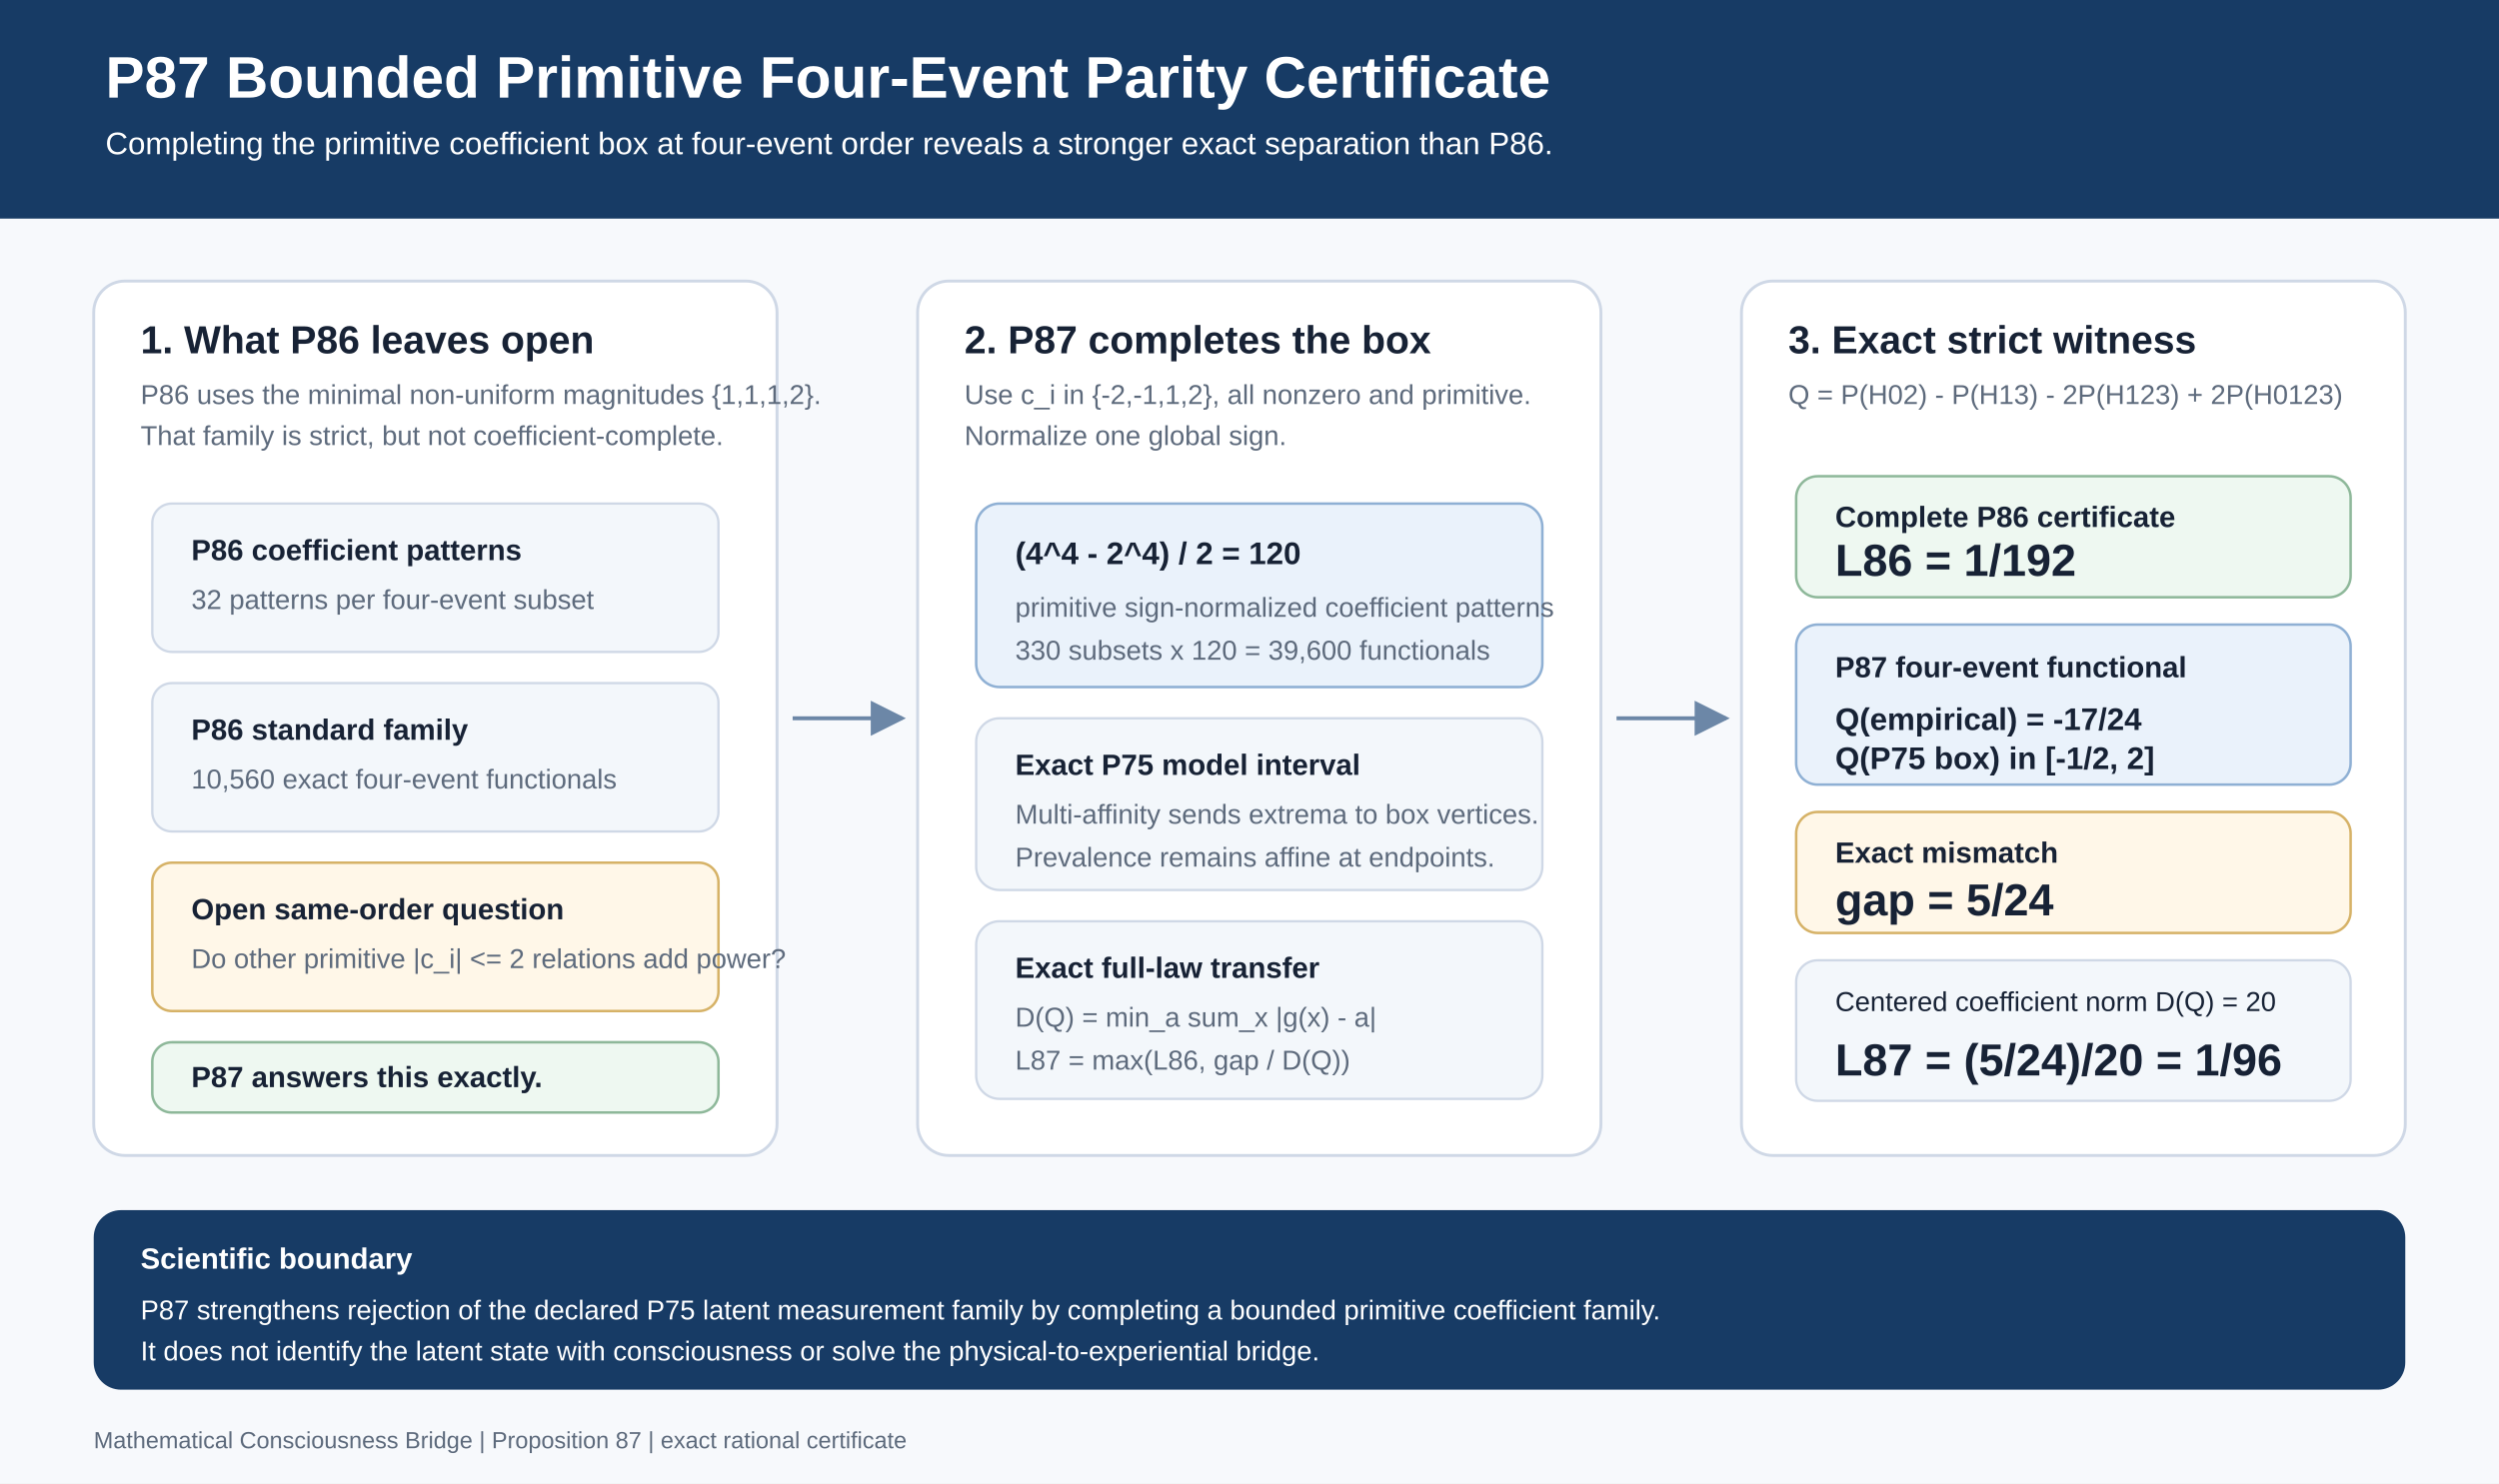
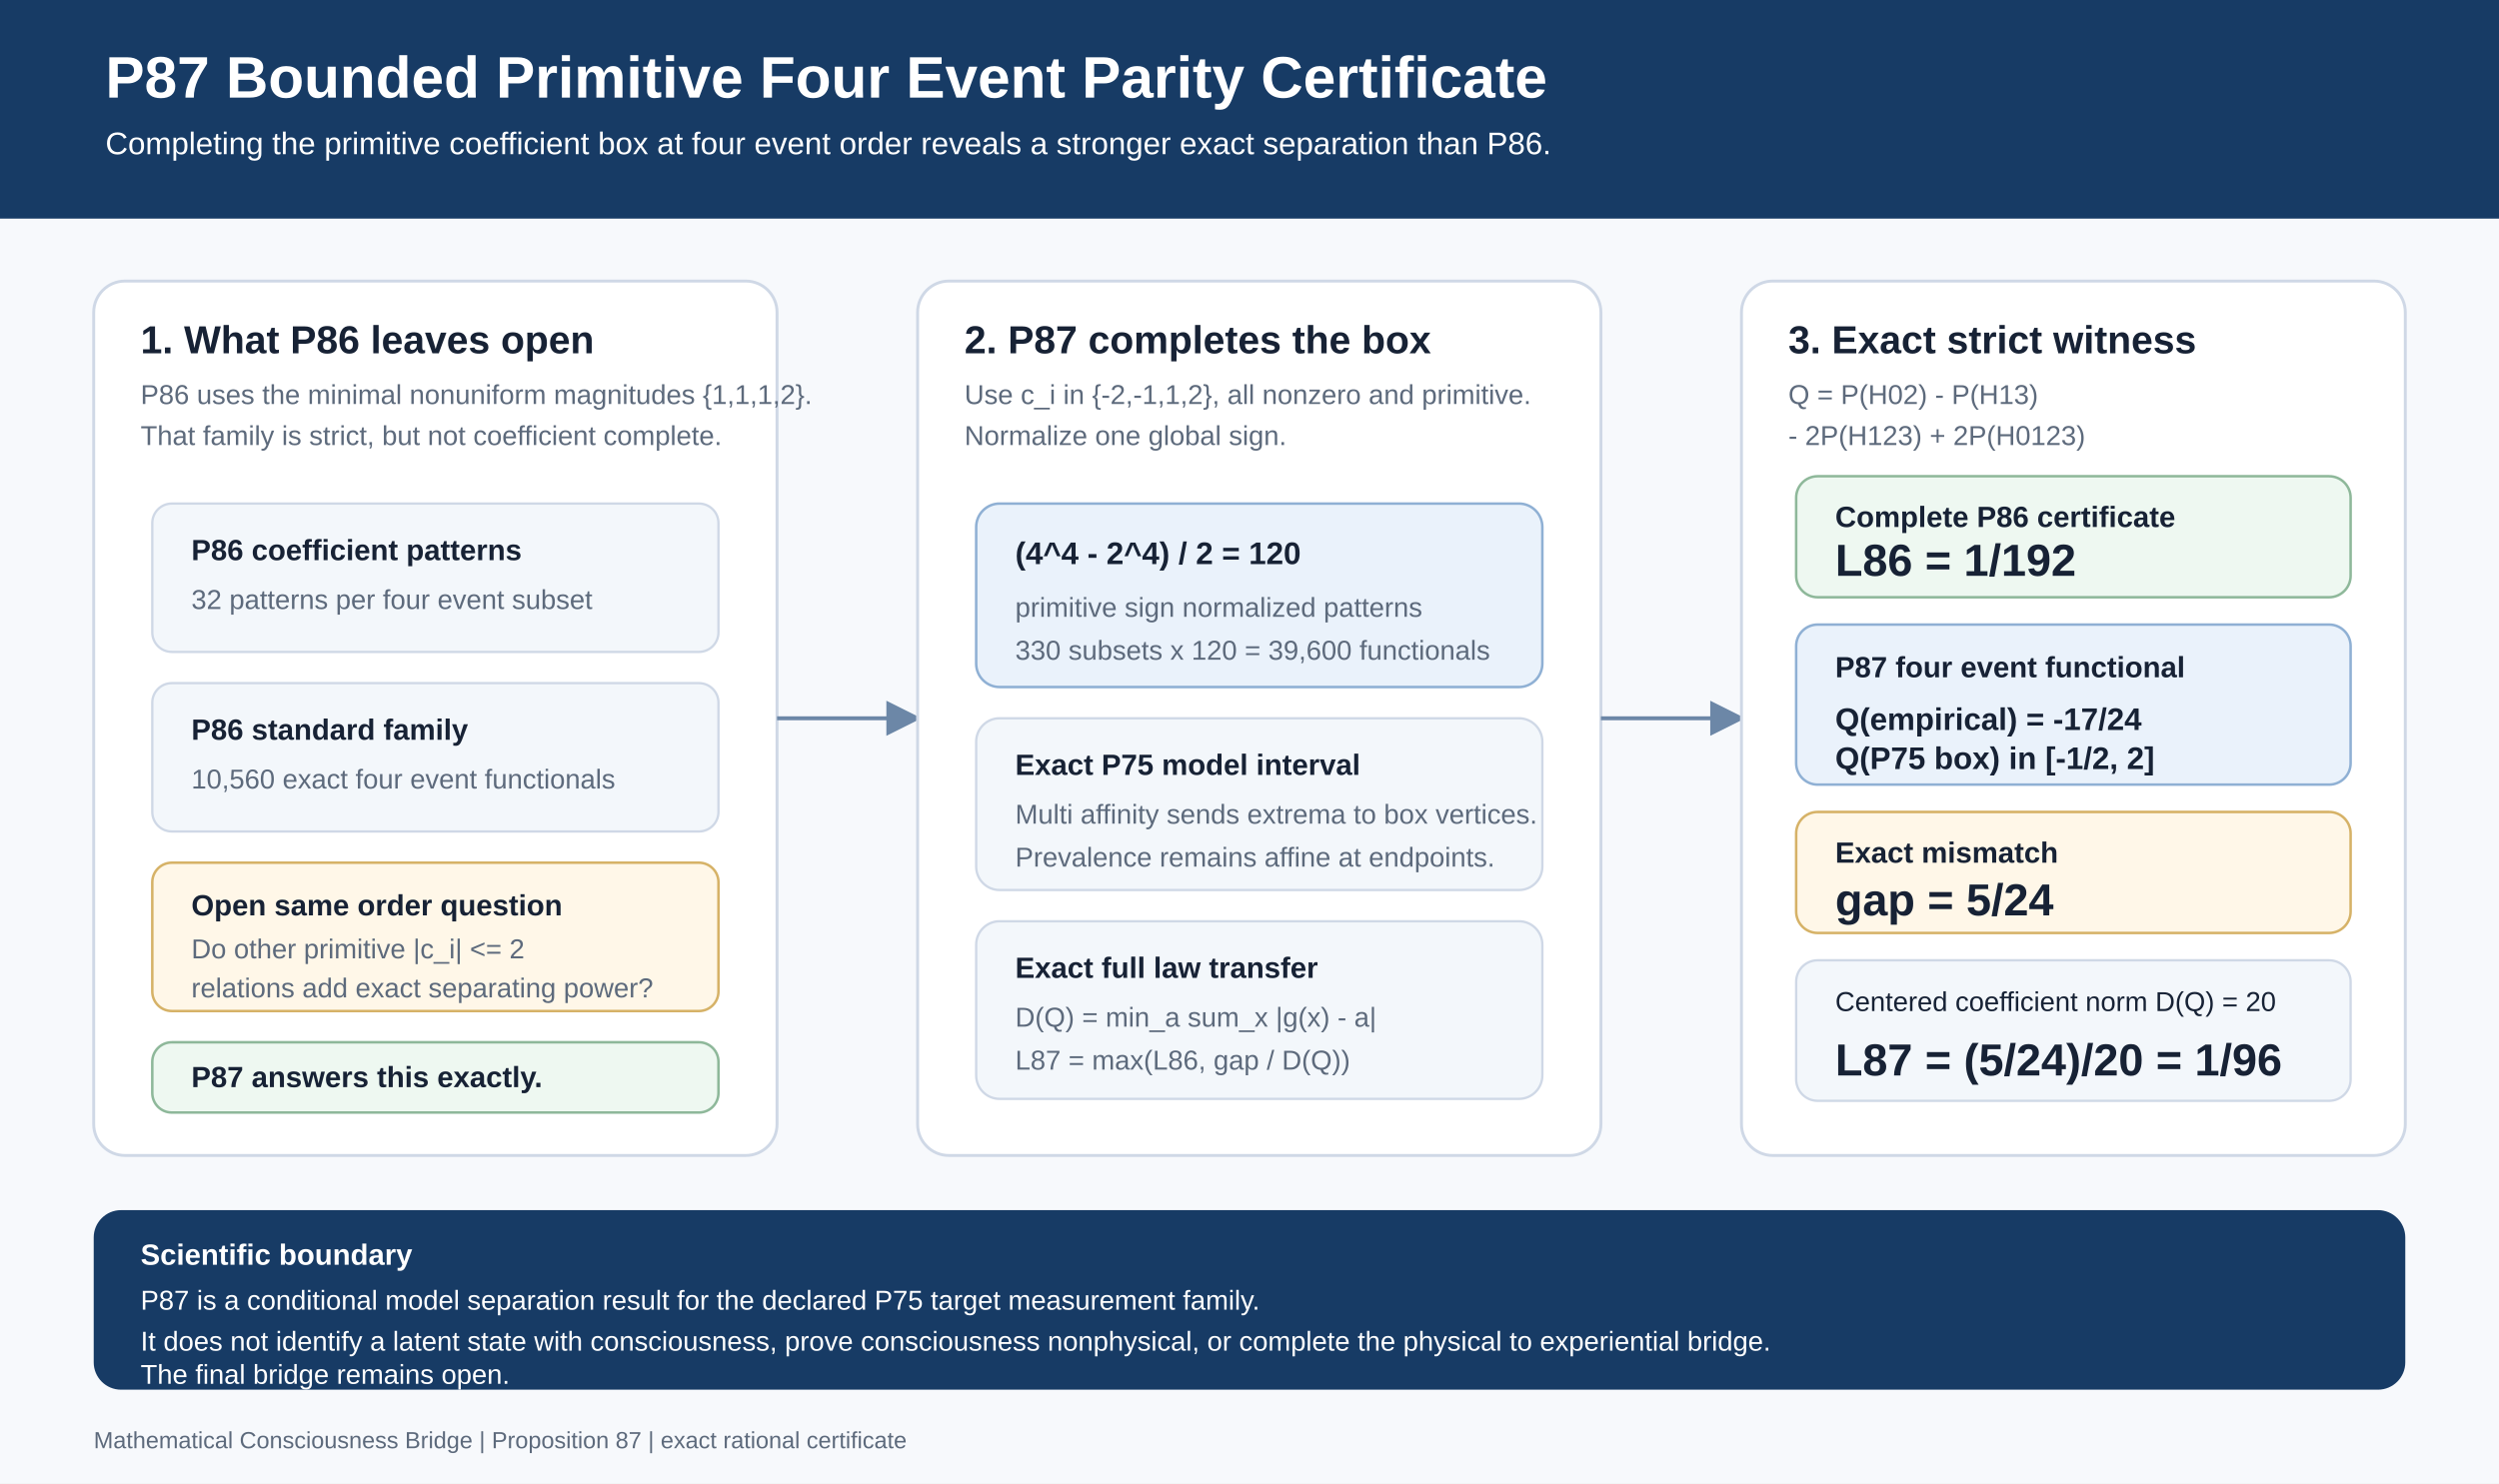
<svg xmlns="http://www.w3.org/2000/svg" width="1280" height="760" viewBox="0 0 1280 760" role="img" aria-labelledby="p87-title p87-desc">
  <defs>
    <style>
-       .bg { fill: #f7f9fc; }
-       .panel { fill: #ffffff; stroke: #cfd8e6; stroke-width: 1.5; }
-       .panelSoft { fill: #f3f7fb; stroke: #cfd8e6; stroke-width: 1.2; }
-       .accent { fill: #173b65; }
-       .accentSoft { fill: #eaf2fb; stroke: #8fb0d4; stroke-width: 1.3; }
-       .success { fill: #eef8f1; stroke: #8eb89a; stroke-width: 1.3; }
-       .warn { fill: #fff7e8; stroke: #d6b267; stroke-width: 1.3; }
-       .ink { fill: #172235; font-family: Arial, Helvetica, sans-serif; }
-       .muted { fill: #5d6a7c; font-family: Arial, Helvetica, sans-serif; }
-       .white { fill: #ffffff; font-family: Arial, Helvetica, sans-serif; }
-       .title { font-size: 30px; font-weight: 700; }
-       .subtitle { font-size: 16px; }
-       .section { font-size: 20px; font-weight: 700; }
-       .label { font-size: 15px; font-weight: 700; }
-       .body { font-size: 14px; }
-       .formula { font-size: 16px; font-weight: 700; }
-       .metric { font-size: 23px; font-weight: 700; }
-       .tiny { font-size: 12px; }
-       .arrow { stroke: #6c87a7; stroke-width: 2; fill: none; marker-end: url(#arrowhead); }
+       .bg { fill: #f7f9fc; }.panel { fill: #ffffff; stroke: #cfd8e6; stroke-width: 1.5; }.panelSoft { fill: #f3f7fb; stroke: #cfd8e6; stroke-width: 1.2; }.accent { fill: #173b65; }.accentSoft { fill: #eaf2fb; stroke: #8fb0d4; stroke-width: 1.3; }.success { fill: #eef8f1; stroke: #8eb89a; stroke-width: 1.3; }.warn { fill: #fff7e8; stroke: #d6b267; stroke-width: 1.3; }.ink { fill: #172235; font-family: Arial, Helvetica, sans-serif; }.muted { fill: #5d6a7c; font-family: Arial, Helvetica, sans-serif; }.white { fill: #ffffff; font-family: Arial, Helvetica, sans-serif; }.title { font-size: 30px; font-weight: 700; }.subtitle { font-size: 16px; }.section { font-size: 20px; font-weight: 700; }.label { font-size: 15px; font-weight: 700; }.body { font-size: 14px; }.formula { font-size: 16px; font-weight: 700; }.metric { font-size: 23px; font-weight: 700; }.tiny { font-size: 12px; }.arrow { stroke: #6c87a7; stroke-width: 2; fill: none; marker-end: url(#arrowhead); }
    </style>
    <marker id="arrowhead" markerWidth="9" markerHeight="9" refX="8" refY="4.5" orient="auto">
      <path d="M0,0 L9,4.5 L0,9 Z" fill="#6c87a7" />
    </marker>
  </defs>
  <rect class="bg" x="0" y="0" width="1280" height="760" />
  <rect class="accent" x="0" y="0" width="1280" height="112" />
-   <text class="white title" x="54" y="50">P87 Bounded Primitive Four-Event Parity Certificate</text>
-   <text class="white subtitle" x="54" y="79">Completing the primitive coefficient box at four-event order reveals a stronger exact separation than P86.</text>
-   <rect class="panel" x="48" y="144" rx="16" ry="16" width="350" height="448" />
+   <text class="white title" x="54" y="50">P87 Bounded Primitive Four Event Parity Certificate</text>
+   <text class="white subtitle" x="54" y="79">Completing the primitive coefficient box at four event order reveals a stronger exact separation than P86.</text>
+   <rect id="p86-panel" class="panel" x="48" y="144" rx="16" ry="16" width="350" height="448" />
  <text class="ink section" x="72" y="181">1. What P86 leaves open</text>
-   <text class="muted body" x="72" y="207">P86 uses the minimal non-uniform magnitudes {1,1,1,2}.</text>
-   <text class="muted body" x="72" y="228">That family is strict, but not coefficient-complete.</text>
+   <text class="muted body" x="72" y="207">P86 uses the minimal nonuniform magnitudes {1,1,1,2}.</text>
+   <text class="muted body" x="72" y="228">That family is strict, but not coefficient complete.</text>
  <rect class="panelSoft" x="78" y="258" rx="10" ry="10" width="290" height="76" />
  <text class="ink label" x="98" y="287">P86 coefficient patterns</text>
-   <text class="muted body" x="98" y="312">32 patterns per four-event subset</text>
+   <text class="muted body" x="98" y="312">32 patterns per four event subset</text>
  <rect class="panelSoft" x="78" y="350" rx="10" ry="10" width="290" height="76" />
  <text class="ink label" x="98" y="379">P86 standard family</text>
-   <text class="muted body" x="98" y="404">10,560 exact four-event functionals</text>
+   <text class="muted body" x="98" y="404">10,560 exact four event functionals</text>
  <rect class="warn" x="78" y="442" rx="10" ry="10" width="290" height="76" />
-   <text class="ink label" x="98" y="471">Open same-order question</text>
-   <text class="muted body" x="98" y="496">Do other primitive |c_i| &lt;= 2 relations add power?</text>
+   <text class="ink label" x="98" y="469">Open same order question</text>
+   <text class="muted body" x="98" y="491">Do other primitive |c_i| &lt;= 2</text>
+   <text class="muted body" x="98" y="511">relations add exact separating power?</text>
  <rect class="success" x="78" y="534" rx="10" ry="10" width="290" height="36" />
  <text class="ink label" x="98" y="557">P87 answers this exactly.</text>
-   <path class="arrow" d="M406 368 C430 368, 438 368, 462 368" />
-   <rect class="panel" x="470" y="144" rx="16" ry="16" width="350" height="448" />
+   <path class="arrow" data-source="p86-panel" data-target="p87-panel" d="M398 368 C430 368, 438 368, 470 368" />
+   <rect id="p87-panel" class="panel" x="470" y="144" rx="16" ry="16" width="350" height="448" />
  <text class="ink section" x="494" y="181">2. P87 completes the box</text>
  <text class="muted body" x="494" y="207">Use c_i in {-2,-1,1,2}, all nonzero and primitive.</text>
  <text class="muted body" x="494" y="228">Normalize one global sign.</text>
  <rect class="accentSoft" x="500" y="258" rx="12" ry="12" width="290" height="94" />
  <text class="ink formula" x="520" y="289">(4^4 - 2^4) / 2 = 120</text>
-   <text class="muted body" x="520" y="316">primitive sign-normalized coefficient patterns</text>
+   <text class="muted body" x="520" y="316">primitive sign normalized patterns</text>
  <text class="muted body" x="520" y="338">330 subsets x 120 = 39,600 functionals</text>
  <rect class="panelSoft" x="500" y="368" rx="12" ry="12" width="290" height="88" />
  <text class="ink label" x="520" y="397">Exact P75 model interval</text>
-   <text class="muted body" x="520" y="422">Multi-affinity sends extrema to box vertices.</text>
+   <text class="muted body" x="520" y="422">Multi affinity sends extrema to box vertices.</text>
  <text class="muted body" x="520" y="444">Prevalence remains affine at endpoints.</text>
  <rect class="panelSoft" x="500" y="472" rx="12" ry="12" width="290" height="91" />
-   <text class="ink label" x="520" y="501">Exact full-law transfer</text>
+   <text class="ink label" x="520" y="501">Exact full law transfer</text>
  <text class="muted body" x="520" y="526">D(Q) = min_a sum_x |g(x) - a|</text>
  <text class="muted body" x="520" y="548">L87 = max(L86, gap / D(Q))</text>
-   <path class="arrow" d="M828 368 C850 368, 862 368, 884 368" />
-   <rect class="panel" x="892" y="144" rx="16" ry="16" width="340" height="448" />
+   <path class="arrow" data-source="p87-panel" data-target="witness-panel" d="M820 368 C850 368, 862 368, 892 368" />
+   <rect id="witness-panel" class="panel" x="892" y="144" rx="16" ry="16" width="340" height="448" />
  <text class="ink section" x="916" y="181">3. Exact strict witness</text>
-   <text class="muted body" x="916" y="207">Q = P(H02) - P(H13) - 2P(H123) + 2P(H0123)</text>
+   <text class="muted body" x="916" y="207">Q = P(H02) - P(H13)</text>
+   <text class="muted body" x="916" y="228">- 2P(H123) + 2P(H0123)</text>
  <rect class="success" x="920" y="244" rx="11" ry="11" width="284" height="62" />
  <text class="ink label" x="940" y="270">Complete P86 certificate</text>
  <text class="ink metric" x="940" y="295">L86 = 1/192</text>
  <rect class="accentSoft" x="920" y="320" rx="11" ry="11" width="284" height="82" />
-   <text class="ink label" x="940" y="347">P87 four-event functional</text>
+   <text class="ink label" x="940" y="347">P87 four event functional</text>
  <text class="ink formula" x="940" y="374">Q(empirical) = -17/24</text>
  <text class="ink formula" x="940" y="394">Q(P75 box) in [-1/2, 2]</text>
  <rect class="warn" x="920" y="416" rx="11" ry="11" width="284" height="62" />
  <text class="ink label" x="940" y="442">Exact mismatch</text>
  <text class="ink metric" x="940" y="469">gap = 5/24</text>
  <rect class="panelSoft" x="920" y="492" rx="11" ry="11" width="284" height="72" />
  <text class="ink body" x="940" y="518">Centered coefficient norm D(Q) = 20</text>
  <text class="ink metric" x="940" y="551">L87 = (5/24)/20 = 1/96</text>
  <rect class="accent" x="48" y="620" rx="14" ry="14" width="1184" height="92" />
-   <text class="white label" x="72" y="650">Scientific boundary</text>
-   <text class="white body" x="72" y="676">P87 strengthens rejection of the declared P75 latent measurement family by completing a bounded primitive coefficient family.</text>
-   <text class="white body" x="72" y="697">It does not identify the latent state with consciousness or solve the physical-to-experiential bridge.</text>
+   <text class="white label" x="72" y="648">Scientific boundary</text>
+   <text class="white body" x="72" y="671">P87 is a conditional model separation result for the declared P75 target measurement family.</text>
+   <text class="white body" x="72" y="692">It does not identify a latent state with consciousness, prove consciousness nonphysical, or complete the physical to experiential bridge.</text>
+   <text class="white body" x="72" y="709">The final bridge remains open.</text>
  <text class="muted tiny" x="48" y="742">Mathematical Consciousness Bridge | Proposition 87 | exact rational certificate</text>
</svg>
